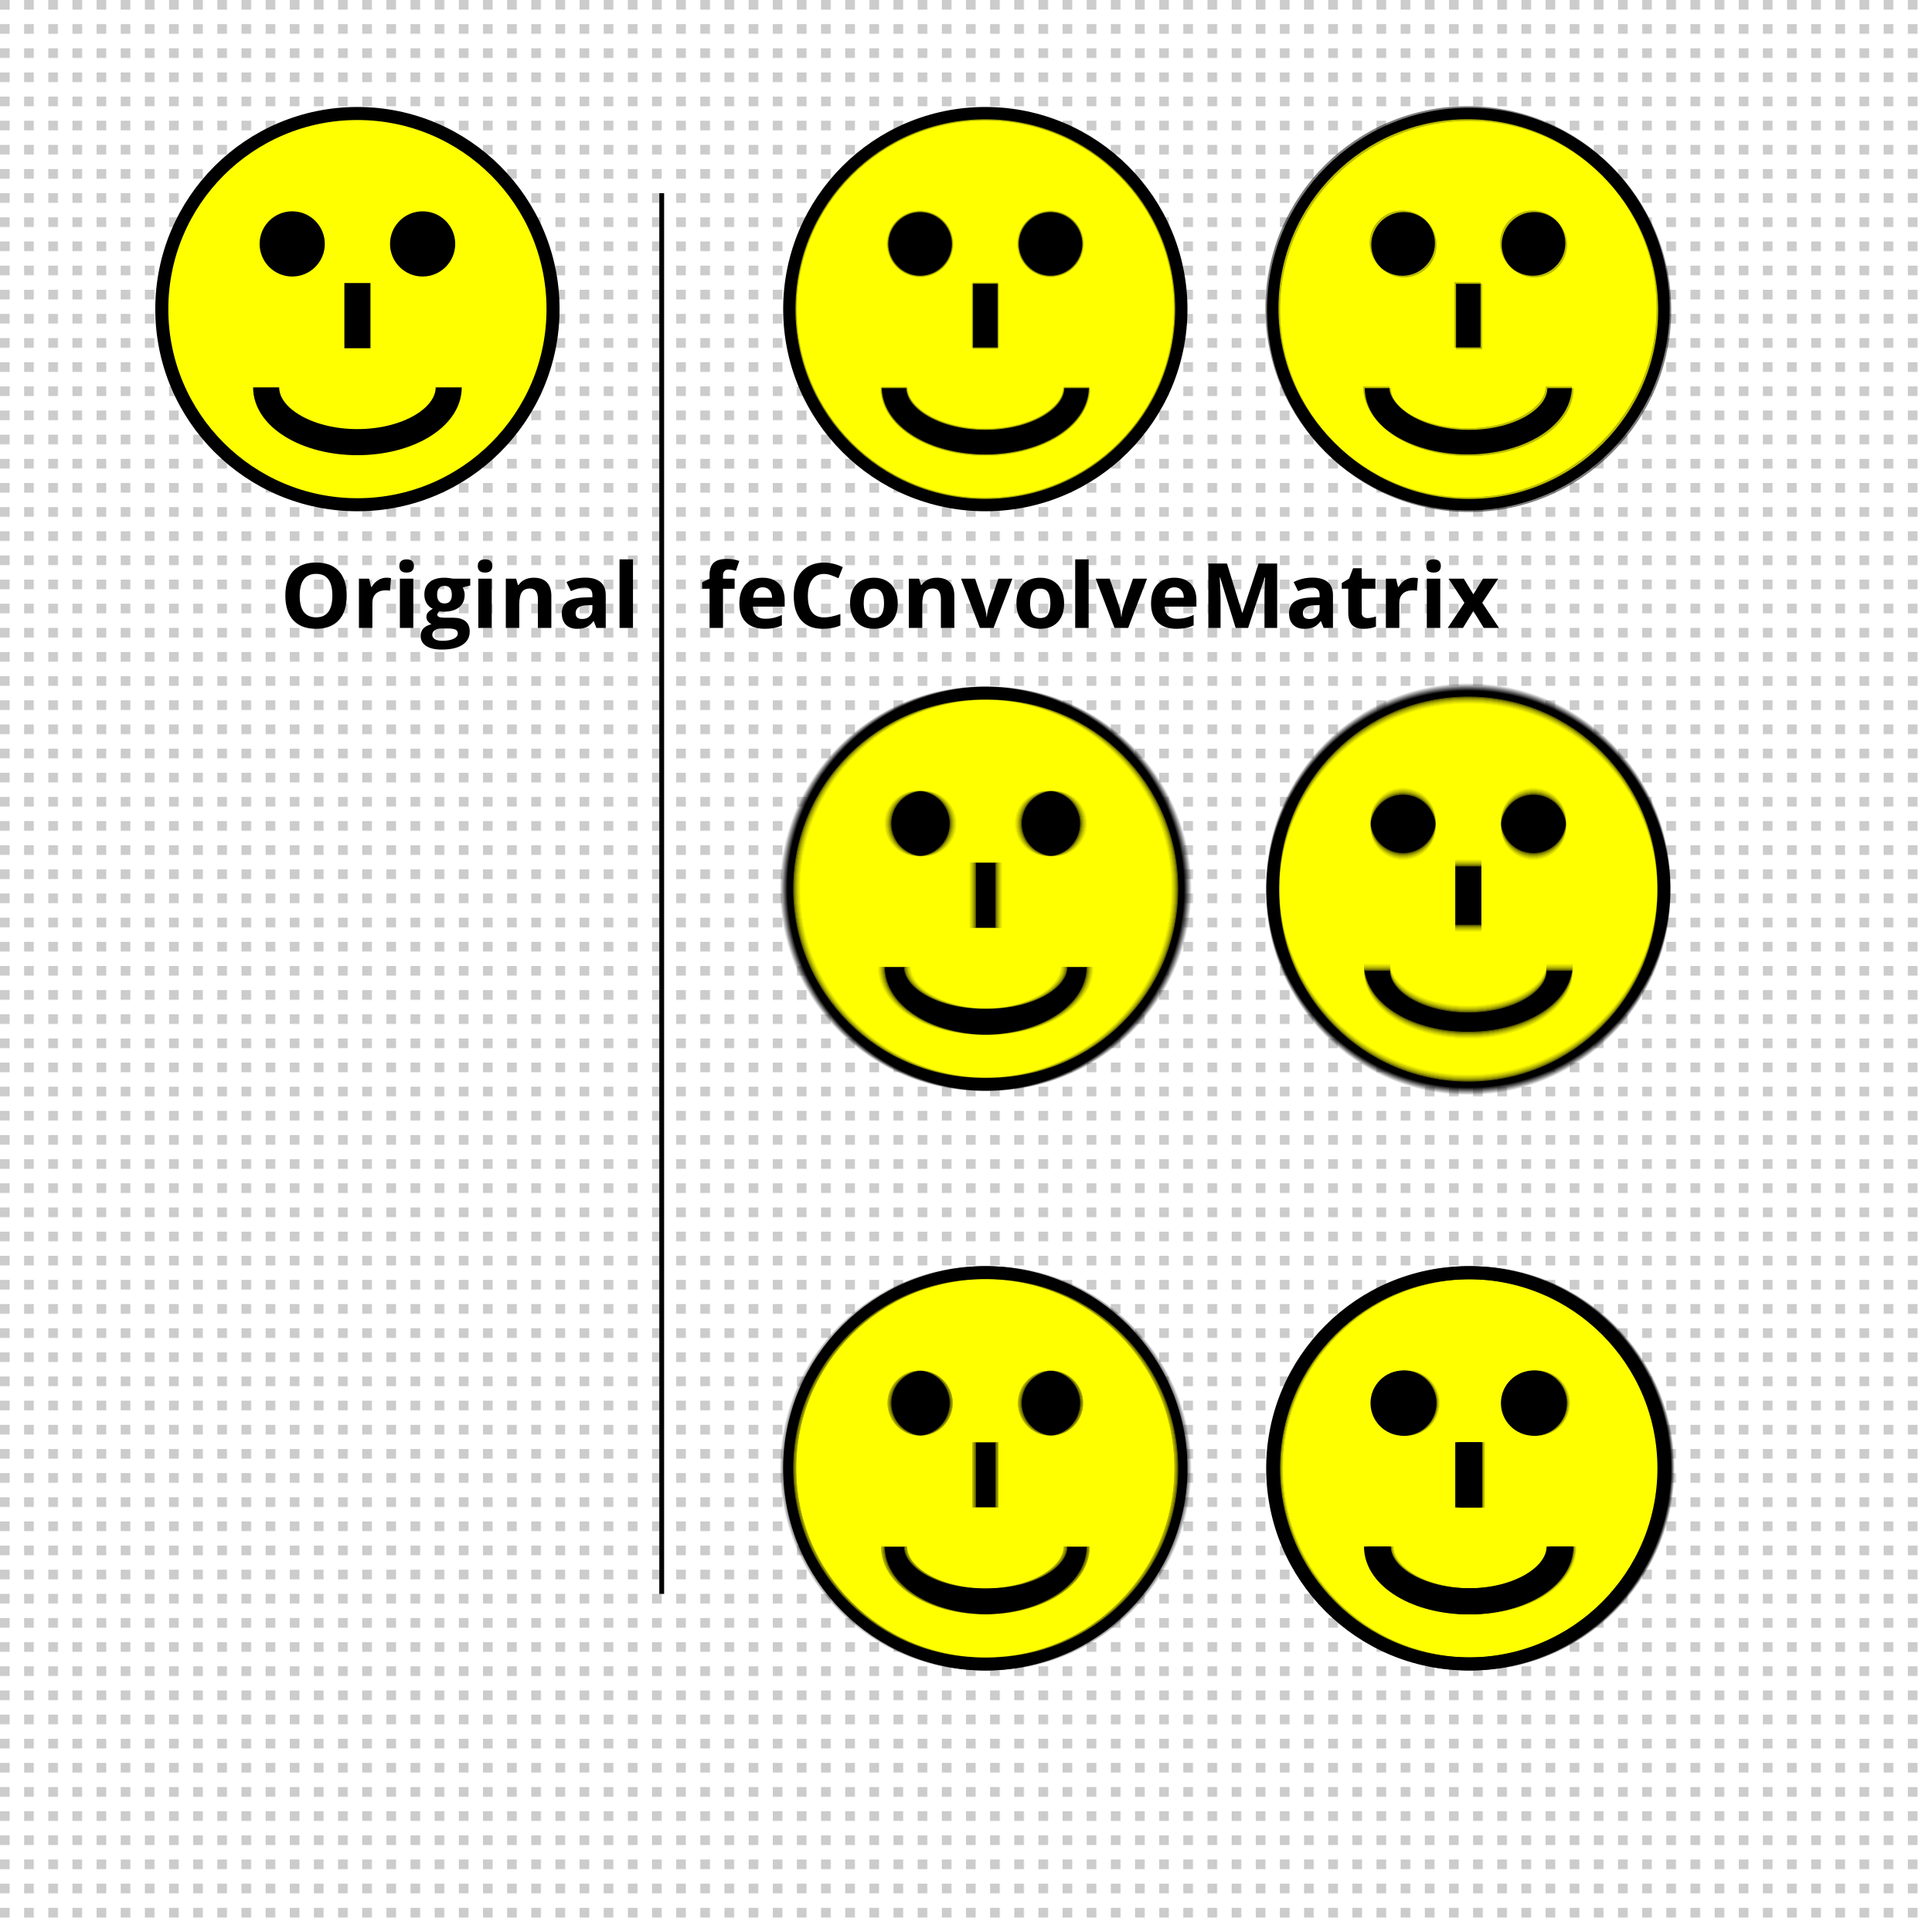
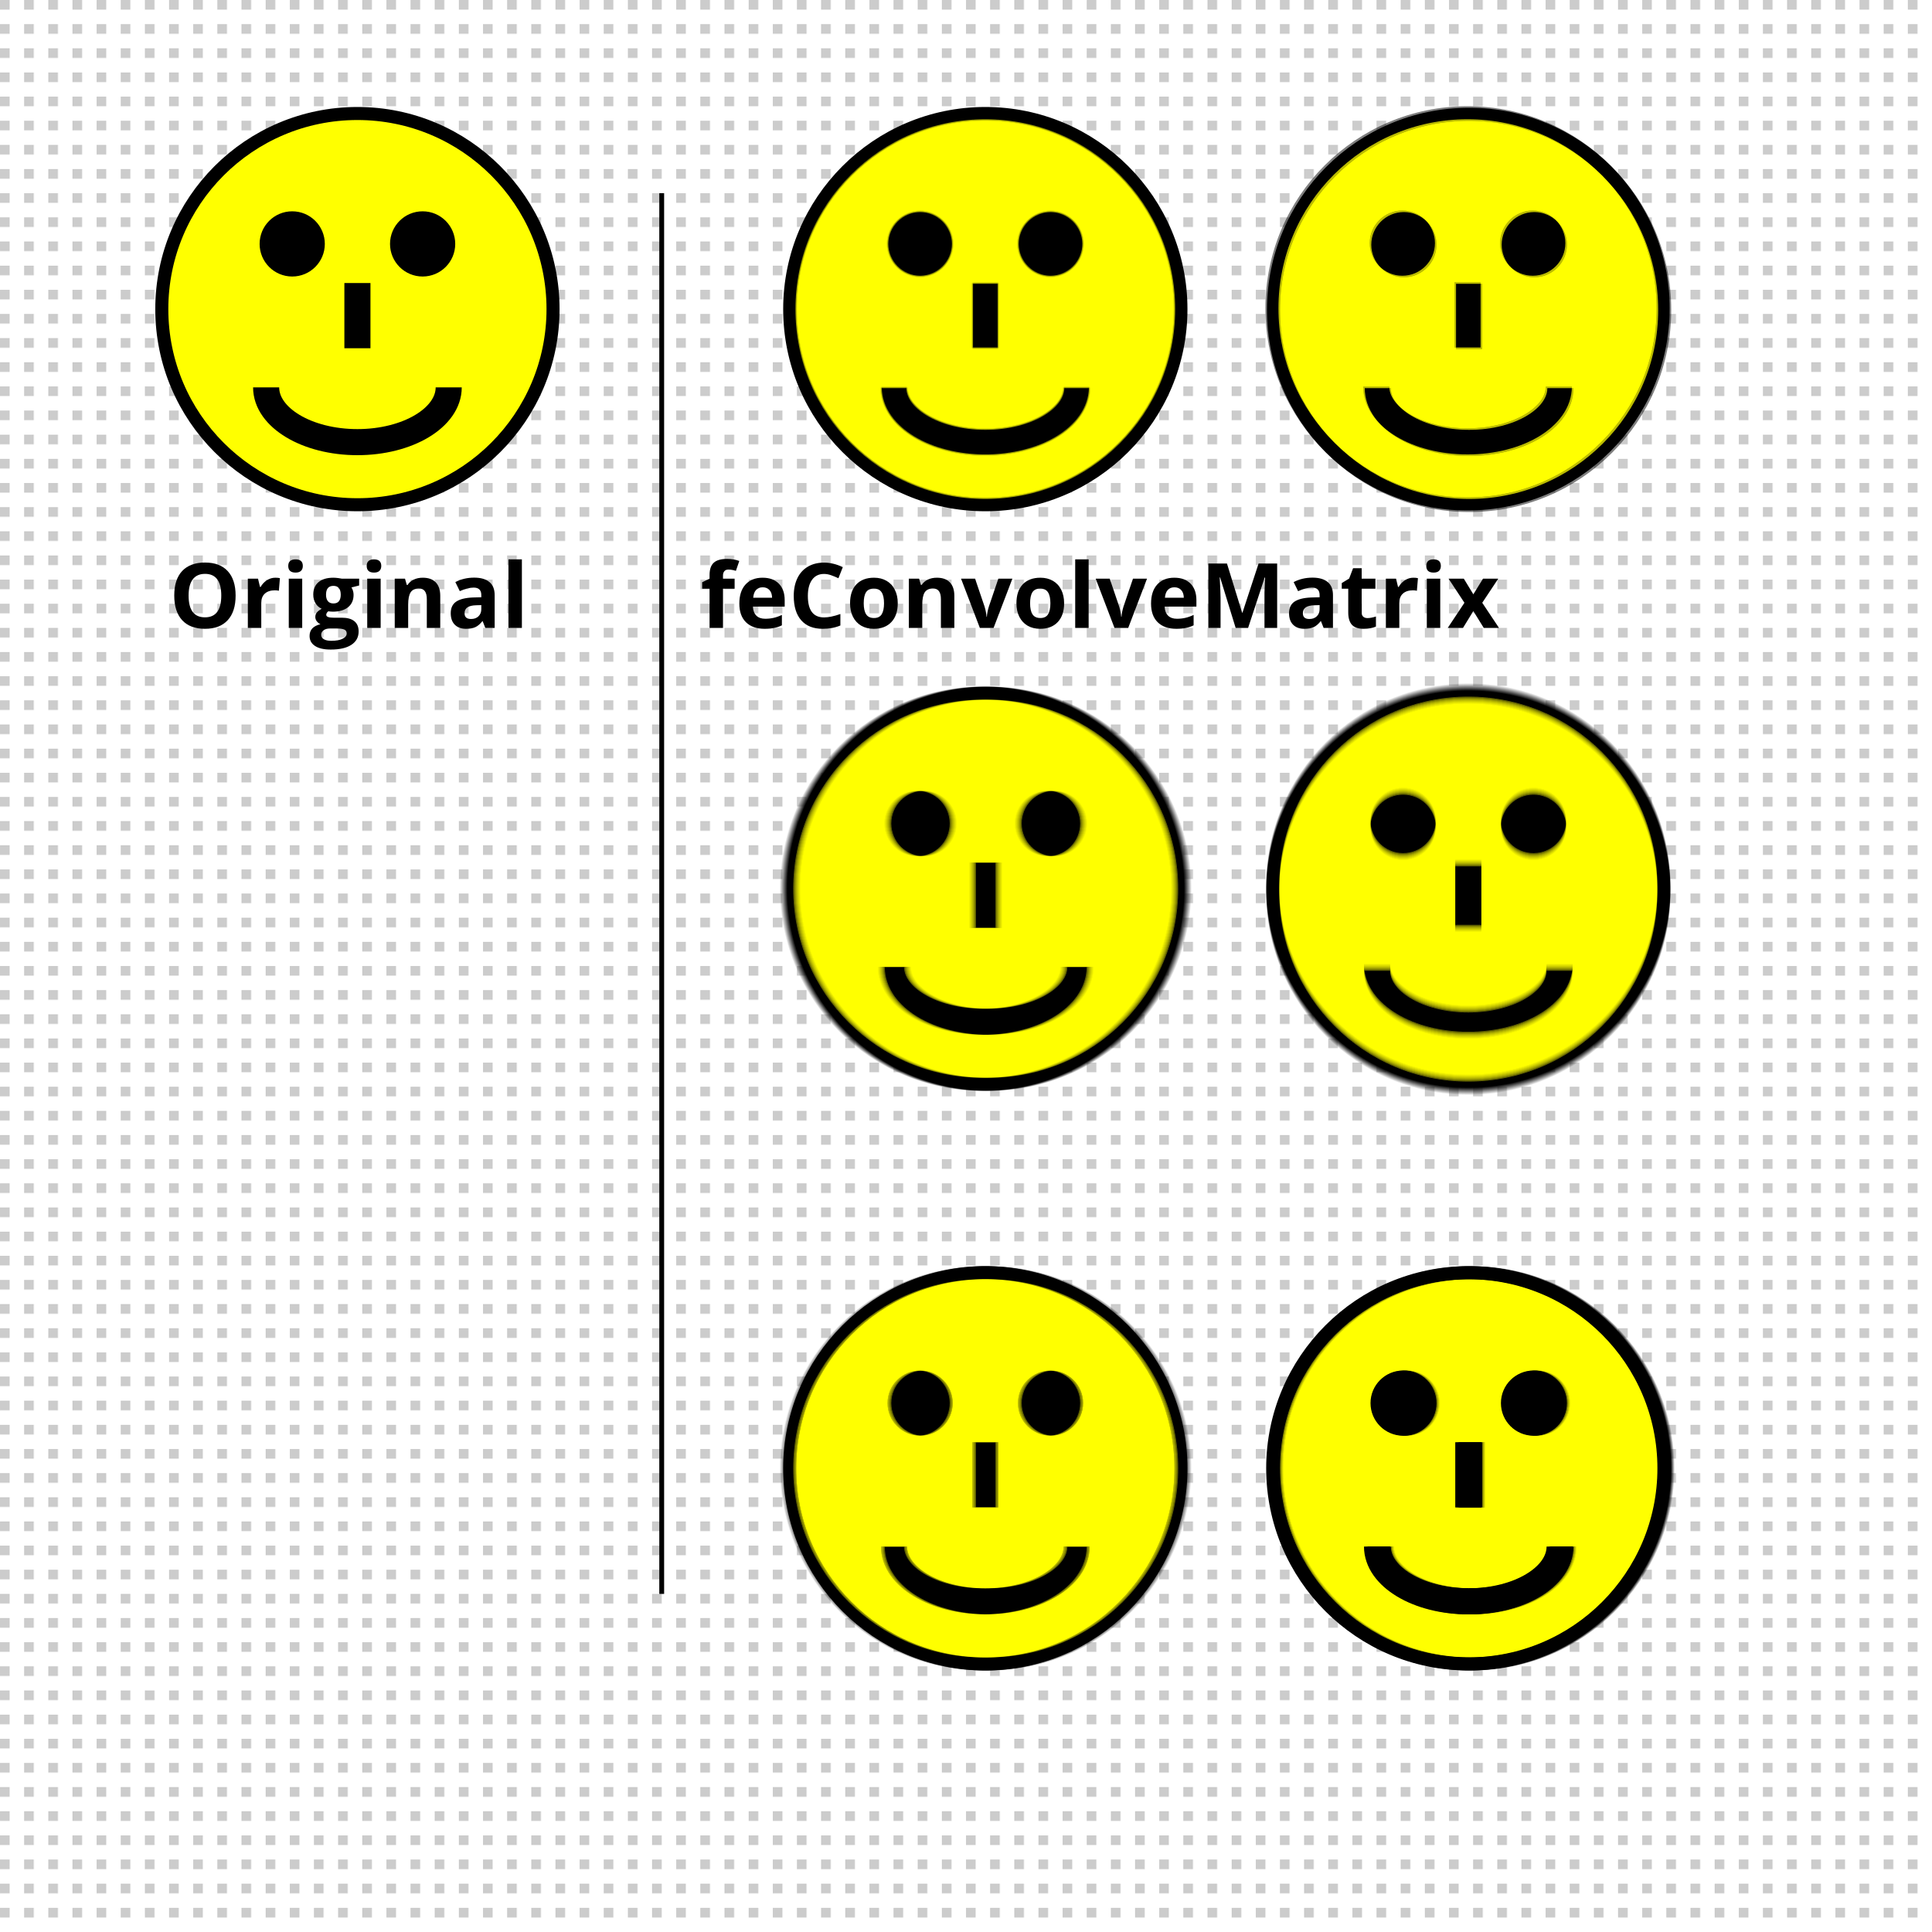
<svg xmlns="http://www.w3.org/2000/svg" xmlns:xlink="http://www.w3.org/1999/xlink" width="400px" height="400px">
  <defs>
    <pattern id="Pattern" x="0" y="0" width="5" height="5" patternUnits="userSpaceOnUse">
-       <rect width="5" height="5" fill="#fff" />
-       <rect width="2" height="2" fill="#ccc" />
+       <rect width="5" height="5" fill="#ffffff" />
+       <rect width="2" height="2" fill="#cccccc" />
    </pattern>
    <filter id="motionright">
      <feConvolveMatrix order="9" divisor="9" kernelMatrix="0 0 0 0 0 0 0 0 1 0 0 0 0 0 0 0 1 0 0 0 0 0 0 0 1 0 0 0 0 0 0 0 1 0 0 0 0 0 0 0 1 0 0 0 0 0 0 0 1 0 0 0 0 0 0 0 1 0 0 0 0 0 0 0 1 0 0 0 0 0 0 0 1 0 0 0 0 0 0 0 0" />
    </filter>
    <filter id="motionleftright">
      <feConvolveMatrix order="9" divisor="18" kernelMatrix="1 0 0 0 0 0 0 0 1 0 1 0 0 0 0 0 1 0 0 0 1 0 0 0 1 0 0 0 0 0 1 0 1 0 0 0 0 0 0 0 1 0 0 0 0 0 0 0 1 0 1 0 0 0 0 0 1 0 0 0 1 0 0 0 1 0 0 0 0 0 1 0 1 0 0 0 0 0 0 0 1" />
    </filter>
    <filter id="blur55">
      <feConvolveMatrix order="5" divisor="1" kernelMatrix="0 0 1 0 0 0 1 1 1 0 1 1 1 1 1 0 1 1 1 0 0 0 1 0 0" />
    </filter>
    <filter id="blur">
      <feConvolveMatrix order="3" divisor="1" kernelMatrix="0 0.2 0 0.2 0.2 0.2 0 0.2 0.2" />
    </filter>
    <filter id="edge">
      <feConvolveMatrix order="3" divisor="1" kernelMatrix="-1 -1 -1 -1 8 -1 -1 -1 -1" preserveAlpha="true" />
    </filter>
    <filter id="edge45">
      <feConvolveMatrix order="5" divisor="1" kernelMatrix="-1 0 0 0 0 0 -2 0 0 0 0 0 6 0 0 0 0 0 -2 0 0 0 0 0 -1" preserveAlpha="true" />
    </filter>
    <filter id="sharpen">
      <feConvolveMatrix order="3" divisor="1" kernelMatrix="-1 -1 -1 -1 9 -1 -1 -1 -1" />
    </filter>
    <filter id="sharpen33">
      <feConvolveMatrix order="3" divisor="1" kernelMatrix="-1 -1 -1 -1 5 -1 -1 -1 -1" />
    </filter>
    <filter id="sharpen33ff">
      <feConvolveMatrix order="3" divisor="3" kernelMatrix="0 -2 0 -2 11 -2 0 -2 0" />
    </filter>
    <filter id="highpass">
      <feConvolveMatrix order="3" bias="128" divisor="16" preserveAlpha="true" kernelMatrix="-1 -2 -1 -2 12 -2 -1 -2 -1" />
    </filter>
    <filter id="unsharpen">
      <feConvolveMatrix order="3" divisor="9" kernelMatrix="-1 -1 -1 -1 17 -1 -1 -1 -1" />
    </filter>
    <filter id="soften">
      <feConvolveMatrix order="3" divisor="8" preserveAlpha="true" kernelMatrix="1 1 1 1 1 1 1 1 1" />
    </filter>
    <filter id="emboss">
      <feConvolveMatrix order="3" divisor="1" kernelMatrix="-2 0 0 0 1 0 0 0 2" />
    </filter>
    <filter id="emboss2">
      <feConvolveMatrix order="3" bias="128" divisor="1" kernelMatrix="2 0 0 0 -1 0 0 0 -1" />
    </filter>
    <filter id="emboss45">
      <feConvolveMatrix order="3" bias="128" divisor="1" kernelMatrix="-1 -1 0 -1 0 1 0 1 1" />
    </filter>
    <filter id="embosslight">
      <feConvolveMatrix order="3" bias="128" divisor="1" kernelMatrix="-0.5 0 0 0 0 0 0 0 0.5" />
    </filter>
    <filter id="f1">
      <feConvolveMatrix order="3" kernelMatrix="1 1 1 1 1 1 1 1 1" />
    </filter>
    <filter id="f2">
      <feConvolveMatrix order="3" kernelMatrix="1 0 0 0 0 0 0 0 1" />
    </filter>
    <filter id="f3">
      <feConvolveMatrix order="10,1" kernelMatrix="1 1 1 1 1 1 1 1 1 1" />
    </filter>
    <filter id="f4">
      <feConvolveMatrix order="1,10" kernelMatrix="1 1 1 1 1 1 1 1 1 1" />
    </filter>
    <filter id="f5">
      <feConvolveMatrix order="10,1" kernelMatrix="1 1 1 1 1 1 1 1 1 1" result="out1" />
      <feBlend in="SourceGraphic" in2="out1" mode="screen" />
    </filter>
    <filter id="f6">
      <feConvolveMatrix order="10,1" kernelMatrix="0 0 0 0 0 1 1 1 1 1" result="out1" />
      <feBlend in="SourceGraphic" in2="out1" mode="multiply" />
    </filter>
  </defs>
  <symbol id="smilie">
    <circle cx="20" cy="20" r="15" fill="yellow" stroke="black" />
    <circle cx="15" cy="15" r="2" fill="black" stroke="black" />
    <circle cx="25" cy="15" r="2" fill="black" stroke="black" />
    <line x1="20" y1="18" x2="20" y2="23" stroke="black" stroke-width="2" />
    <path d="M 13 26 A 5 3 0 0 0 27 26" stroke="black" fill="none" stroke-width="2" />
  </symbol>
  <rect width="100%" height="100%" fill="url(#Pattern)" />
  <use xlink:href="#smilie" transform="translate(20,10) scale(2.7)" />
  <use xlink:href="#smilie" transform="translate(150,10) scale(2.7)" filter="url(#soften)" />
  <use xlink:href="#smilie" transform="translate(250,10) scale(2.7)" filter="url(#f2)" />
  <use xlink:href="#smilie" transform="translate(150,130) scale(2.7)" filter="url(#f3)" />
  <use xlink:href="#smilie" transform="translate(250,130) scale(2.7)" filter="url(#f4)" />
  <use xlink:href="#smilie" transform="translate(150,250) scale(2.7)" filter="url(#f5)" />
  <use xlink:href="#smilie" transform="translate(250,250) scale(2.7)" filter="url(#f6)" />
  <text x="145" y="130" font-family="Open Sans" font-size="14pt" font-weight="bold">feConvolveMatrix</text>
-   <text x="58" y="130" font-family="Open Sans" font-size="14pt" font-weight="bold">Original</text>
+   <text x="35" y="130" font-family="Open Sans" font-size="14pt" font-weight="bold">Original</text>
  <line x1="137" y1="40" x2="137" y2="330" stroke="black" />
</svg>
